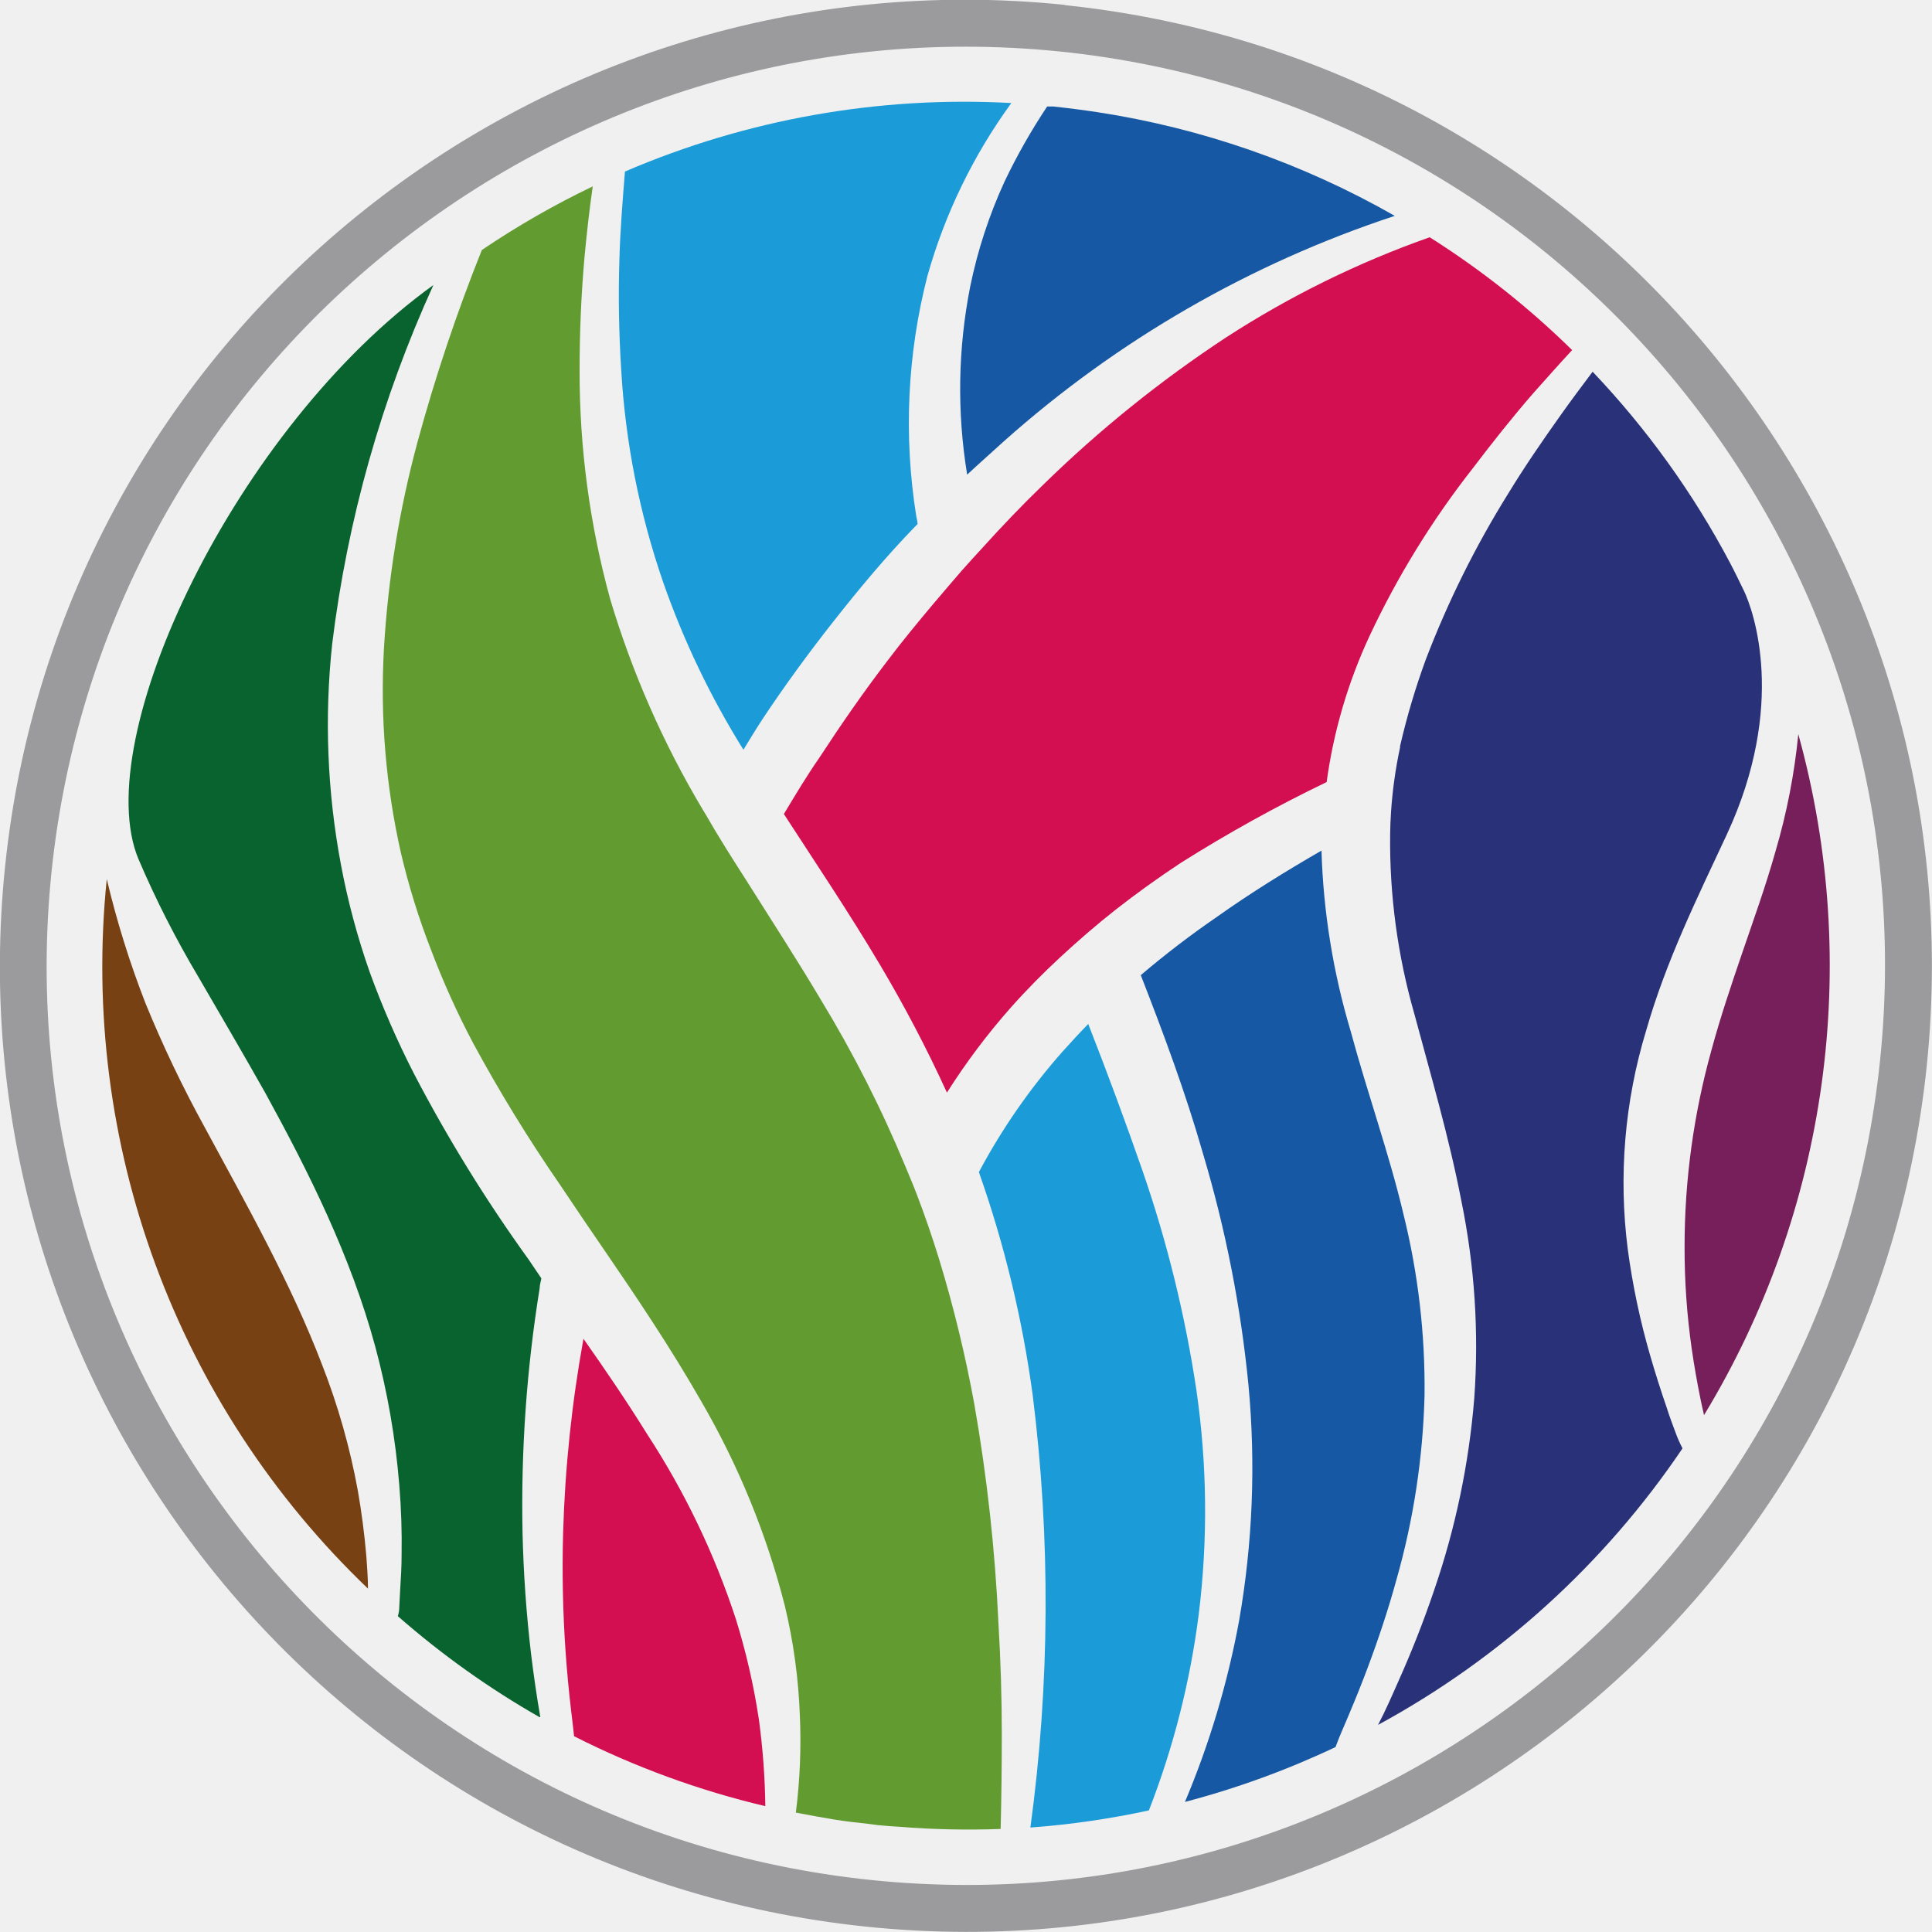
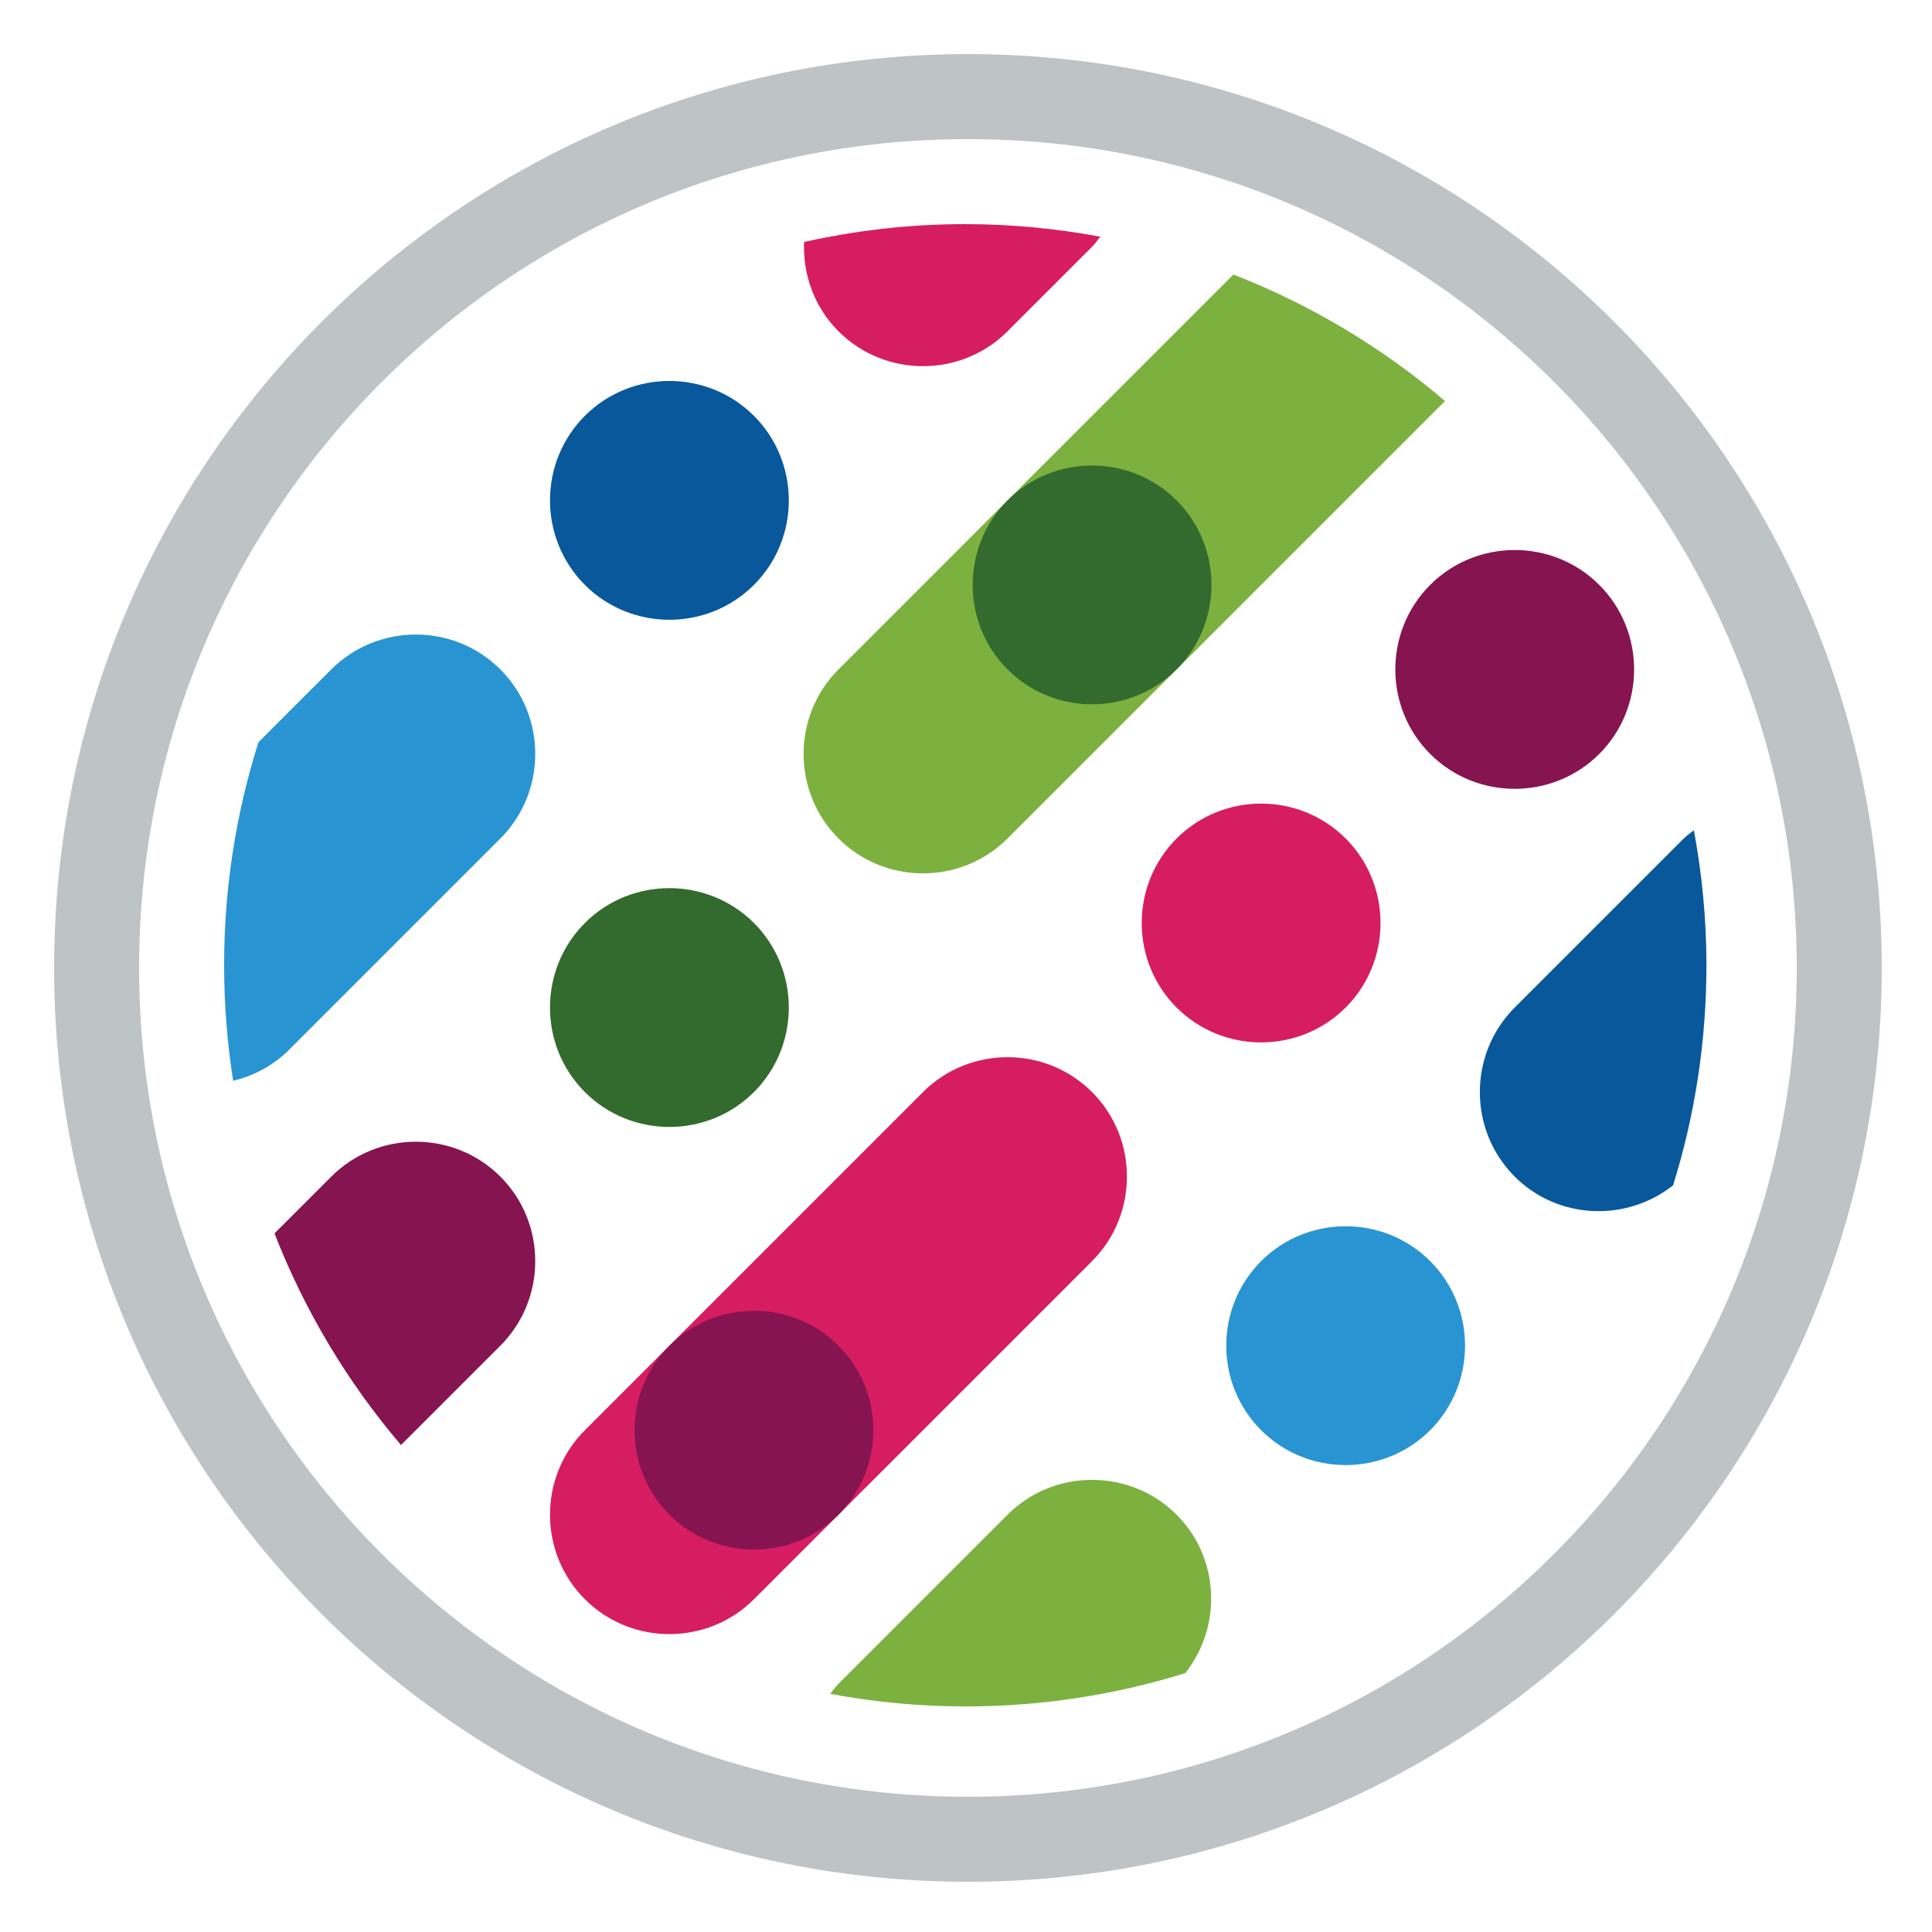
- <svg xmlns="http://www.w3.org/2000/svg" id="Layer_1" data-name="Layer 1" viewBox="0 0 150 150">
-   <defs>
-     <style>.cls-1{fill:#1b9cd8}.cls-2{fill:#1658a3}.cls-3{fill:#771f5a}.cls-4{fill:#d30f51}.cls-5{fill:#293278}.cls-6{fill:#629c31}.cls-7{fill:#09632e}.cls-8{fill:#774114}.cls-9{fill:#9b9a9c}</style>
-   </defs>
-   <path class="cls-1" d="M107.89 122.94a95.38 95.38 0 0 0-4.17-17q-2-5.75-4.23-11.44c-.68.7-1.34 1.42-2 2.15A48.74 48.74 0 0 0 91 106a86.86 86.86 0 0 1 4.18 17.33 129.71 129.71 0 0 1-.18 33.56 66.56 66.56 0 0 0 9.2-1.33 64.25 64.25 0 0 0 3.87-15.23 65.36 65.36 0 0 0-.18-17.39z" transform="translate(-15 -15)" />
-   <path class="cls-2" d="M121.16 144.55c.86-2.29 1.63-4.6 2.27-6.94a57.58 57.58 0 0 0 2.17-14.23 55.8 55.8 0 0 0-1.65-14.17c-1.11-4.68-2.77-9.28-4.09-14.17a54.59 54.59 0 0 1-2.26-14c-2.79 1.61-5.52 3.3-8.11 5.14a71.69 71.69 0 0 0-5.92 4.53c1.76 4.52 3.47 9.1 4.82 13.82a94.92 94.92 0 0 1 3.54 18 68.9 68.9 0 0 1-.73 18.32 67.85 67.85 0 0 1-4.2 14.05 66.77 66.77 0 0 0 11.69-4.26c.33-.92.75-1.8 1.11-2.69.48-1.13.93-2.26 1.36-3.4z" transform="translate(-15 -15)" />
-   <path class="cls-3" d="M152.84 81.13c-.76 2.7-1.7 5.29-2.57 7.84s-1.7 5-2.39 7.55a56.88 56.88 0 0 0-2.09 15.28 55.05 55.05 0 0 0 .55 7.89q.29 2 .69 3.95c.08.41.18.82.27 1.23A67.3 67.3 0 0 0 154.62 72a49 49 0 0 1-1.78 9.13z" transform="translate(-15 -15)" />
-   <path class="cls-1" d="M63.23 43.7a61.35 61.35 0 0 0 3.26 16.51 65.23 65.23 0 0 0 6.23 13c.47-.77.94-1.55 1.43-2.3 1.76-2.66 3.64-5.23 5.62-7.74s4-4.94 6.24-7.25l.23-.23c0-.23-.08-.45-.11-.67A45.87 45.87 0 0 1 87 36.44 42.32 42.32 0 0 1 93.52 23a66.65 66.65 0 0 0-30 5.32c-.18 2.28-.37 4.55-.43 6.83-.09 2.85-.04 5.71.14 8.55z" transform="translate(-15 -15)" />
-   <path class="cls-2" d="M90.33 37.23a41 41 0 0 0-.24 14.62C91 51 92 50.12 92.92 49.28a86.06 86.06 0 0 1 30.37-17.52 67 67 0 0 0-23.08-8.05c-1.13-.17-2.28-.32-3.42-.44h-.49a47 47 0 0 0-3.3 5.81 37.59 37.59 0 0 0-2.67 8.15z" transform="translate(-15 -15)" />
-   <path class="cls-4" d="M72.14 140.73a60.8 60.8 0 0 0-6.9-14.39c-1.55-2.5-3.22-4.95-4.94-7.4A100.77 100.77 0 0 0 58.72 134q-.13 4.6.19 9.21.16 2.3.43 4.59c.08.65.16 1.31.23 2a66.9 66.9 0 0 0 14.85 5.43 55.14 55.14 0 0 0-.5-6.73 52.51 52.51 0 0 0-1.78-7.77zM126 33.42a74.72 74.72 0 0 0-15.78 7.76A94.69 94.69 0 0 0 96 52.63c-1.64 1.58-3.21 3.23-4.74 4.92-.52.57-1.05 1.14-1.56 1.72-.76.87-1.5 1.75-2.25 2.63-1.22 1.45-2.43 2.92-3.57 4.43-1.85 2.42-3.59 4.93-5.26 7.49-1 1.44-1.87 2.9-2.76 4.38 2.48 3.83 5.07 7.67 7.47 11.72a104.41 104.41 0 0 1 5.19 9.91 51.7 51.7 0 0 1 5-6.65c1.22-1.37 2.5-2.66 3.84-3.9s2.77-2.48 4.23-3.63q2.48-1.94 5.09-3.66A113.72 113.72 0 0 1 118 75.72a39.53 39.53 0 0 1 3.33-11.34 67.45 67.45 0 0 1 8-13c1.52-2 3.1-4 4.73-5.87 1-1.12 2-2.25 3-3.33A66.45 66.45 0 0 0 126 33.42z" transform="translate(-15 -15)" />
-   <path class="cls-5" d="M149.07 79.79c4.68-10.07 2.07-17.39 1.32-18.94-.35-.71-.69-1.43-1.06-2.13a67 67 0 0 0-10.68-14.86c-.83 1.11-1.66 2.21-2.46 3.34-1.42 2-2.8 4-4.08 6.1a75.07 75.07 0 0 0-6.41 12.9 56 56 0 0 0-2 6.73v.1a34.92 34.92 0 0 0-.7 5q-.06.89-.07 1.77a48.51 48.51 0 0 0 1.88 13.92c1.25 4.68 2.68 9.5 3.65 14.52a56.15 56.15 0 0 1 1 15.34 61.06 61.06 0 0 1-3.13 14.93 79.48 79.48 0 0 1-2.75 7c-.51 1.15-1 2.29-1.59 3.41a67.2 67.2 0 0 0 23.64-21.47 9.66 9.66 0 0 1-.52-1.17c-.24-.64-.49-1.3-.71-2q-.69-2-1.27-4a56.58 56.58 0 0 1-1.75-8.28 40.65 40.65 0 0 1 1.43-17c1.56-5.45 4.03-10.42 6.26-15.21z" transform="translate(-15 -15)" />
-   <path class="cls-6" d="M92.78 149.65c0-2.88-.09-5.75-.26-8.61a134.16 134.16 0 0 0-1.87-17 100.18 100.18 0 0 0-2.72-11.22c-.53-1.71-1.1-3.4-1.74-5.06-.27-.72-.58-1.43-.87-2.14a94.14 94.14 0 0 0-6.59-13c-1.84-3.1-3.83-6.16-5.8-9.29-1.07-1.67-2.13-3.33-3.16-5.13l-.19-.31a72.4 72.4 0 0 1-7.21-16.39A66.55 66.55 0 0 1 60 43.81c0-3 .12-5.9.38-8.83.17-1.84.38-3.68.64-5.51a67.28 67.28 0 0 0-8.61 4.94 136 136 0 0 0-5 14.93 79.24 79.24 0 0 0-2.6 16 57.33 57.33 0 0 0 1.31 15.85 56 56 0 0 0 2.35 7.57A63.44 63.44 0 0 0 51.74 96a119.15 119.15 0 0 0 6.75 11l1.85 2.75 1.47 2.15c2.63 3.84 5.27 7.76 7.64 11.91a62 62 0 0 1 6.48 15.85 43.06 43.06 0 0 1 1.17 8.52 44.34 44.34 0 0 1-.31 7.55c1 .19 1.95.37 2.93.53s1.83.25 2.75.35l.67.09c.55.06 1.1.09 1.66.13a68 68 0 0 0 7.89.17c.06-2.44.09-4.9.09-7.35z" transform="translate(-15 -15)" />
-   <path class="cls-7" d="M56.95 148.32s-.01-.02 0 0zM56.95 148.32s.05.04 0 0z" transform="translate(-15 -15)" />
-   <path class="cls-8" d="M42.78 130.72a53 53 0 0 0-2.78-9.78c-2.43-6.34-5.8-12.3-9.13-18.46a92.85 92.85 0 0 1-4.58-9.6 72.47 72.47 0 0 1-3-9.63 66.82 66.82 0 0 0 20.28 55.09c0-.85-.07-1.69-.13-2.55q-.22-2.56-.66-5.07z" transform="translate(-15 -15)" />
-   <path class="cls-9" d="M97.31 19A71.36 71.36 0 1 1 19 82.69 71.44 71.44 0 0 1 97.31 19m.37-3.62a75 75 0 1 0 66.92 82.31A75.08 75.08 0 0 0 97.69 15.4z" transform="translate(-15 -15)" />
-   <path class="cls-7" d="M56.95 148.32c-.27-1.56-.52-3.27-.71-4.84q-.56-4.71-.67-9.47a105.46 105.46 0 0 1 1.33-19c0-.25.09-.51.13-.76l-1-1.48a117.53 117.53 0 0 1-8.88-14.39 68.91 68.91 0 0 1-3.44-7.89 56.62 56.62 0 0 1-2.24-8.36A58.8 58.8 0 0 1 40.79 65a95 95 0 0 1 7.86-27.87C33.27 48.2 21.85 72.37 25.75 81.7a77.41 77.41 0 0 0 4.66 9.16c1.74 3 3.5 6 5.19 9 3.37 6.14 6.62 12.64 8.53 19.67A59.52 59.52 0 0 1 46 130.3c.15 1.8.21 3.61.18 5.41 0 .9-.05 1.8-.11 2.71l-.07 1.34q0 .36-.11.72a67.09 67.09 0 0 0 11 7.84s.05-.03.06 0z" transform="translate(-15 -15)" />
+ <svg xmlns="http://www.w3.org/2000/svg" width="500" height="500" viewBox="0 0 500 500">
+   <g fill="none" fill-rule="evenodd">
+     <path fill="#FFF" d="M0 0h500v500H0z" />
+     <g transform="translate(14 14)">
+       <circle stroke="#BEC3C5" stroke-width="22" fill="#FFF" cx="236.5" cy="236.5" r="225.5" />
+       <path d="M202.995 202.998c12.034 12.034 31.724 12.034 43.753 0L359.97 89.78a191.886 191.886 0 0 0-54.77-32.736L202.996 159.245c-12.034 12.034-12.034 31.719 0 43.753" fill="#7CB13F" />
+       <path d="M268.624 268.627c12.034 12.034 12.034 31.719 0 43.753l-87.505 87.505c-12.034 12.028-31.718 12.028-43.752 0-12.034-12.034-12.034-31.719 0-43.753l87.505-87.505c12.028-12.034 31.718-12.034 43.752 0" fill="#D71D62" />
+       <path d="M181.119 224.874c12.034 12.034 12.034 31.724 0 43.753-12.034 12.034-31.719 12.034-43.753 0-12.034-12.029-12.034-31.719 0-43.753 12.034-12.034 31.719-12.034 43.753 0M290.501 115.495c12.034 12.033 12.034 31.718 0 43.752-12.034 12.034-31.724 12.034-43.752 0-12.034-12.034-12.034-31.719 0-43.753 12.028-12.034 31.718-12.034 43.752 0" fill="#336A2D" />
+       <path d="M202.995 334.254c12.034 12.034 12.034 31.724 0 43.752-12.034 12.034-31.724 12.034-43.752 0-12.034-12.028-12.034-31.718 0-43.752 12.028-12.034 31.718-12.034 43.752 0M399.884 137.371c12.034 12.034 12.034 31.719 0 43.753-12.034 12.034-31.724 12.034-43.753 0-12.034-12.034-12.034-31.719 0-43.753 12.029-12.034 31.719-12.034 43.753 0" fill="#861450" />
+       <path d="M334.254 202.998c12.034 12.034 12.034 31.724 0 43.752-12.034 12.034-31.724 12.034-43.752 0-12.034-12.028-12.034-31.718 0-43.752 12.028-12.034 31.718-12.034 43.752 0" fill="#D71D62" />
+       <path d="M356.13 312.38c12.034 12.034 12.034 31.719 0 43.753-12.034 12.034-31.724 12.034-43.752 0-12.034-12.034-12.034-31.719 0-43.753 12.029-12.034 31.719-12.034 43.752 0" fill="#2994D2" />
+       <path d="M181.119 93.618c12.034 12.034 12.034 31.719 0 43.753-12.034 12.034-31.719 12.034-43.753 0-12.034-12.034-12.034-31.719 0-43.753 12.034-12.034 31.719-12.034 43.753 0" fill="#08589B" />
+       <path d="M115.495 290.503c-12.035-12.034-31.725-12.034-43.753 0L57.04 305.2a191.81 191.81 0 0 0 32.736 54.77l25.719-25.713c12.033-12.034 12.033-31.719 0-43.753" fill="#861450" />
+       <path d="M202.995 71.741c12.034 12.034 31.724 12.034 43.753 0l21.879-21.879c.808-.808 1.43-1.732 2.128-2.612C259.42 45.154 247.75 44 235.814 44c-14.333 0-28.281 1.627-41.723 4.625-.336 8.338 2.574 16.786 8.904 23.116" fill="#D71D62" />
+       <path d="M115.495 202.998c12.033-12.034 12.033-31.719 0-43.753-12.035-12.034-31.725-12.034-43.753 0L52.882 178.1A191.244 191.244 0 0 0 44 235.811c0 10.17.809 20.152 2.343 29.898 5.302-1.298 10.34-3.9 14.46-8.02l54.692-54.691z" fill="#2994D2" />
+       <path d="M378.007 246.75c-12.034 12.035-12.034 31.72 0 43.753 11.17 11.17 28.87 11.83 40.986 2.255 5.61-18.001 8.63-37.125 8.63-56.947 0-11.94-1.15-23.606-3.246-34.947-.88.704-1.804 1.32-2.618 2.134l-43.752 43.753z" fill="#08589B" />
+       <path d="M290.501 378.007c-12.034-12.034-31.724-12.034-43.752 0l-43.753 43.752c-.814.814-1.43 1.738-2.134 2.618 11.341 2.096 23.012 3.245 34.953 3.245 19.816 0 38.945-3.02 56.941-8.624 9.576-12.116 8.916-29.815-2.255-40.991" fill="#7CB13F" />
+     </g>
+   </g>
</svg>
